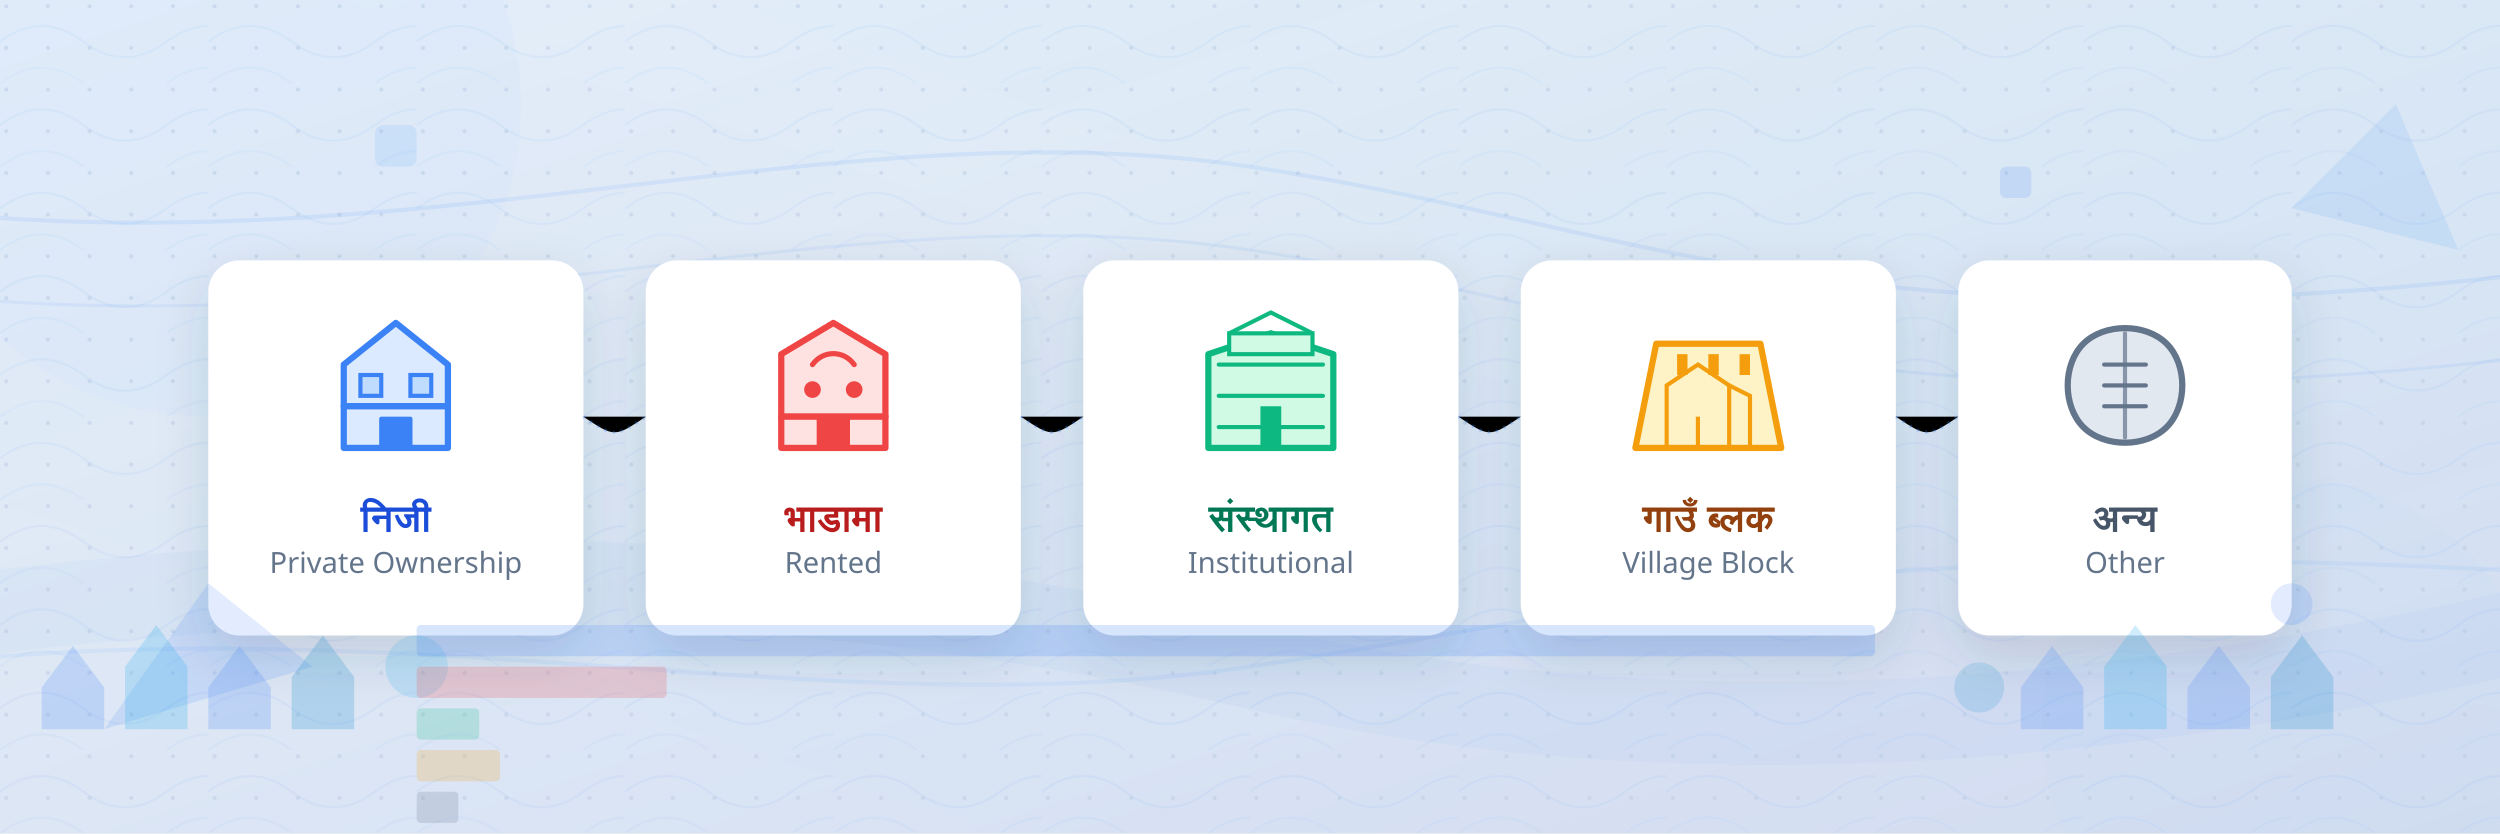
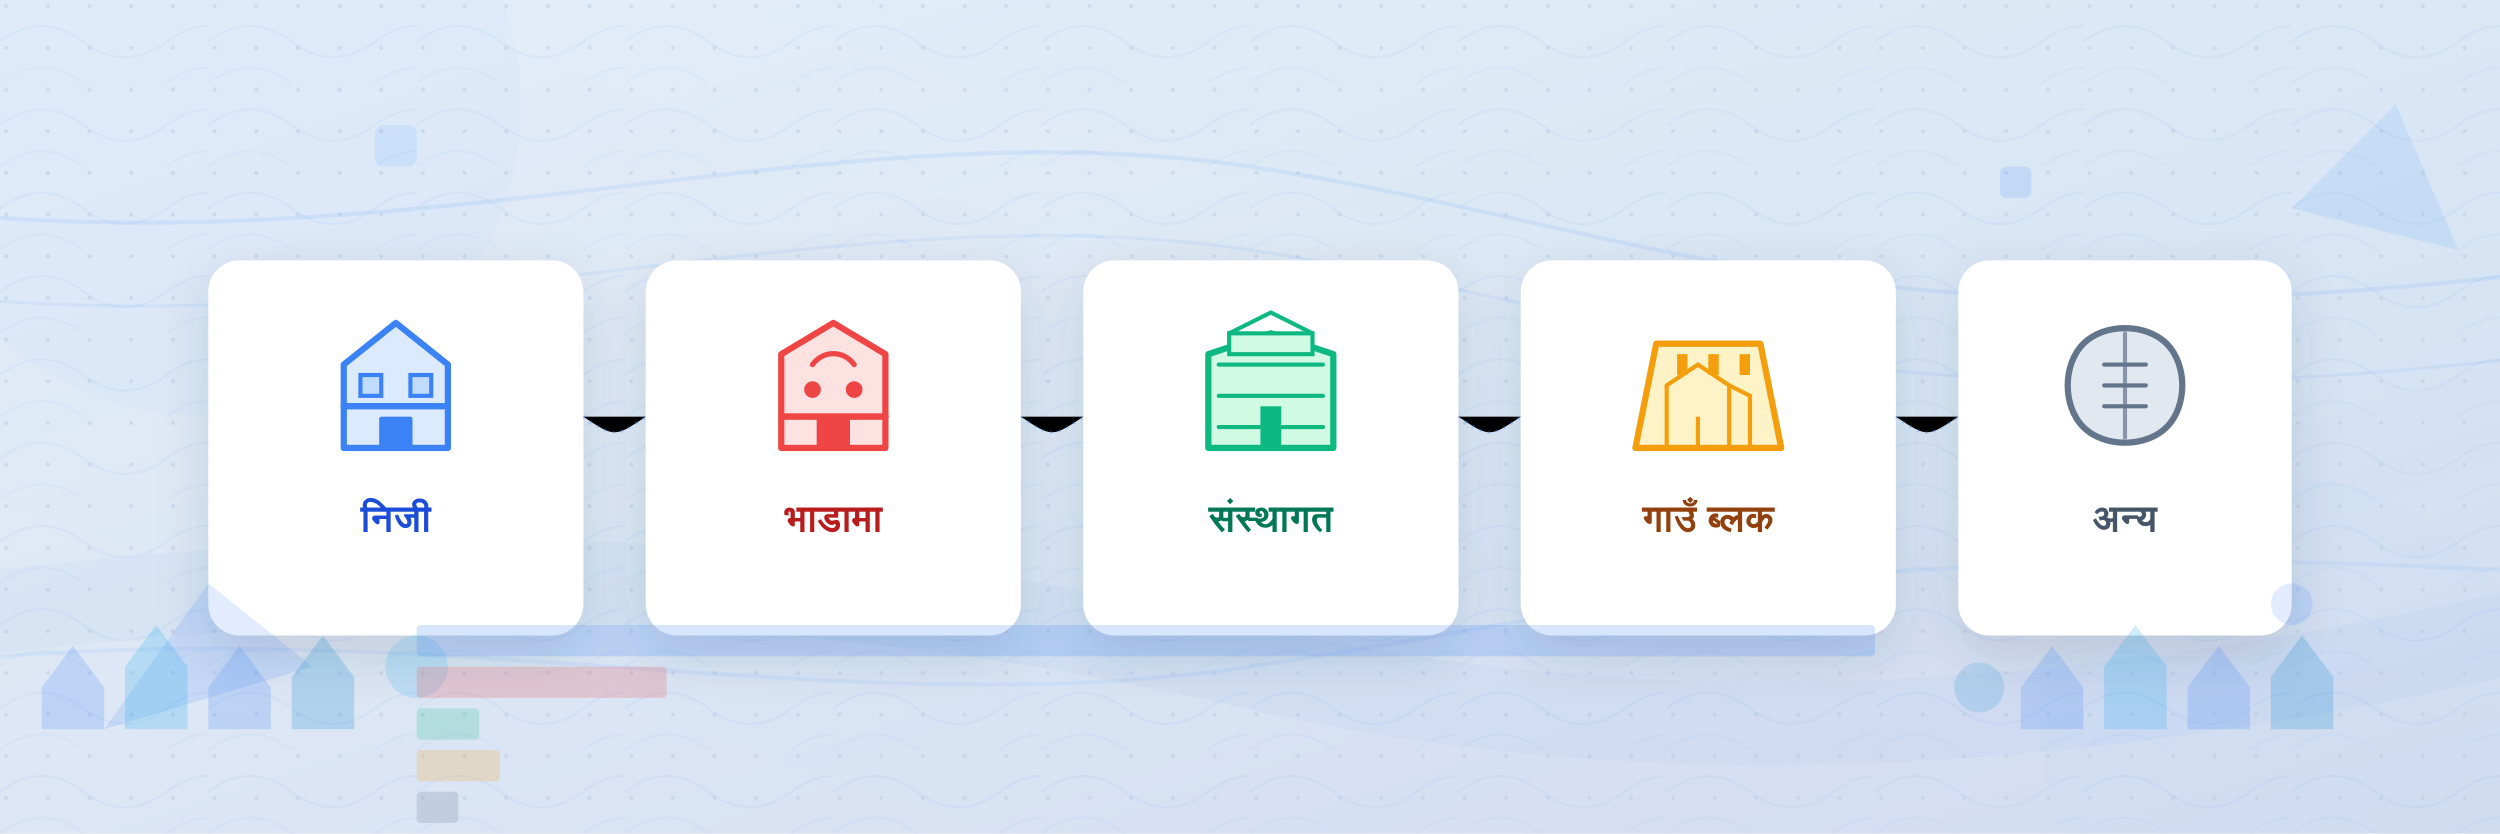
<svg xmlns="http://www.w3.org/2000/svg" xmlns:xlink="http://www.w3.org/1999/xlink" viewBox="0 0 1200 400" width="1200" height="400">
  <defs>
    <linearGradient id="bgGradient" x1="0%" y1="0%" x2="100%" y2="100%">
      <stop offset="0%" stop-color="#f8fafc" />
      <stop offset="100%" stop-color="#e2e8f0" />
    </linearGradient>
    <linearGradient id="accentGradient" x1="0%" y1="0%" x2="100%" y2="0%">
      <stop offset="0%" stop-color="#4f46e5" />
      <stop offset="100%" stop-color="#6366f1" />
    </linearGradient>
    <linearGradient id="decorGradient1" x1="0%" y1="0%" x2="100%" y2="100%">
      <stop offset="0%" stop-color="#3b82f6" stop-opacity="0.05" />
      <stop offset="100%" stop-color="#6366f1" stop-opacity="0.05" />
    </linearGradient>
    <linearGradient id="decorGradient2" x1="100%" y1="0%" x2="0%" y2="100%">
      <stop offset="0%" stop-color="#0ea5e9" stop-opacity="0.05" />
      <stop offset="100%" stop-color="#3b82f6" stop-opacity="0.05" />
    </linearGradient>
    <symbol id="iconPrivate" viewBox="0 0 100 100">
      <circle cx="50" cy="50" r="45" fill="#fff" />
      <path d="M25,60 L25,40 L50,20 L75,40 L75,60 Z" fill="#dbeafe" stroke="#3b82f6" stroke-width="3" stroke-linejoin="round" />
      <path d="M25,60 L75,60 L75,80 L25,80 Z" fill="#dbeafe" stroke="#3b82f6" stroke-width="3" stroke-linejoin="round" />
      <rect x="42" y="65" width="16" height="15" rx="1" fill="#3b82f6" />
      <rect x="33" y="45" width="10" height="10" fill="#bfdbfe" stroke="#3b82f6" stroke-width="2" />
      <rect x="57" y="45" width="10" height="10" fill="#bfdbfe" stroke="#3b82f6" stroke-width="2" />
    </symbol>
    <symbol id="iconRent" viewBox="0 0 100 100">
      <circle cx="50" cy="50" r="45" fill="#fff" />
      <path d="M25,65 L25,35 L50,20 L75,35 L75,65 Z" fill="#fee2e2" stroke="#ef4444" stroke-width="3" stroke-linejoin="round" />
      <path d="M25,65 L75,65 L75,80 L25,80 Z" fill="#fee2e2" stroke="#ef4444" stroke-width="3" stroke-linejoin="round" />
      <rect x="42" y="65" width="16" height="15" rx="1" fill="#ef4444" />
      <path d="M40,40 C45,33 55,33 60,40" fill="none" stroke="#ef4444" stroke-width="2.5" stroke-linecap="round" />
      <circle cx="40" cy="52" r="4" fill="#ef4444" />
      <circle cx="60" cy="52" r="4" fill="#ef4444" />
    </symbol>
    <symbol id="iconInstitutional" viewBox="0 0 100 100">
      <circle cx="50" cy="50" r="45" fill="#fff" />
      <path d="M20,80 L20,35 L50,25 L80,35 L80,80 Z" fill="#d1fae5" stroke="#10b981" stroke-width="3" stroke-linejoin="round" />
      <rect x="45" y="60" width="10" height="20" fill="#10b981" />
      <path d="M25,40 L75,40 M25,55 L75,55 M25,70 L75,70" fill="none" stroke="#10b981" stroke-width="2" stroke-linecap="round" />
      <rect x="30" y="25" width="40" height="10" fill="#d1fae5" stroke="#10b981" stroke-width="2" />
      <path d="M30,25 L50,15 L70,25" fill="none" stroke="#10b981" stroke-width="2" />
    </symbol>
    <symbol id="iconVillageBlock" viewBox="0 0 100 100">
      <circle cx="50" cy="50" r="45" fill="#fff" />
      <path d="M15,80 L25,30 L45,30 L55,30 L75,30 L85,80 Z" fill="#fef3c7" stroke="#f59e0b" stroke-width="3" stroke-linejoin="round" />
      <path d="M30,80 L30,50 L45,40 L60,50 L60,80" fill="none" stroke="#f59e0b" stroke-width="2" />
      <path d="M45,65 L45,80 M60,50 L70,55 L70,80" fill="none" stroke="#f59e0b" stroke-width="2" />
      <path d="M35,35 L35,45 L40,45 L40,35 Z M50,35 L50,45 L55,45 L55,35 Z M65,35 L65,45 L70,45 L70,35 Z" fill="#f59e0b" />
    </symbol>
    <symbol id="iconOther" viewBox="0 0 100 100">
      <circle cx="50" cy="50" r="45" fill="#fff" />
      <path d="M30,70 C20,60 20,40 30,30 C40,20 60,20 70,30 C80,40 80,60 70,70 C60,80 40,80 30,70 Z" fill="#e2e8f0" stroke="#64748b" stroke-width="3" stroke-linejoin="round" />
      <path d="M40,40 L60,40 M40,50 L60,50 M40,60 L60,60" fill="none" stroke="#64748b" stroke-width="2" stroke-linecap="round" />
      <path d="M50,25 L50,75" fill="none" stroke="#64748b" stroke-width="2" stroke-linecap="round" opacity="0.7" />
    </symbol>
    <pattern id="modernPattern" width="100" height="40" patternUnits="userSpaceOnUse">
      <path d="M0,20 Q20,5 40,20 T80,20 T120,20" fill="none" stroke="#3b82f6" stroke-width="1" stroke-opacity="0.1" />
      <path d="M0,40 Q20,25 40,40 T80,40 T120,40" fill="none" stroke="#60a5fa" stroke-width="1" stroke-opacity="0.1" />
    </pattern>
    <filter id="modernShadow" x="-20%" y="-20%" width="140%" height="140%">
      <feDropShadow dx="0" dy="10" stdDeviation="12" flood-color="#334155" flood-opacity="0.15" />
    </filter>
    <pattern id="dotPattern" width="20" height="20" patternUnits="userSpaceOnUse">
      <circle cx="3" cy="3" r="1" fill="#cbd5e1" fill-opacity="0.5" />
    </pattern>
  </defs>
  <rect width="100%" height="100%" fill="url(#bgGradient)" />
  <rect width="100%" height="100%" fill="url(#modernPattern)" opacity="0.6" />
  <rect width="100%" height="100%" fill="url(#dotPattern)" />
  <path d="M0,0 L1200,0 L1200,400 L0,400 Z" fill="url(#decorGradient1)" />
  <path d="M1200,0 L0,0 L0,400 L1200,400 Z" fill="url(#decorGradient2)" />
  <circle cx="100" cy="50" r="150" fill="#3b82f6" opacity="0.03" />
  <circle cx="1100" cy="350" r="120" fill="#60a5fa" opacity="0.03" />
  <path d="M-50,300 Q300,250 600,320 T1300,280" fill="none" stroke="#3b82f6" stroke-width="40" stroke-opacity="0.04" />
  <path d="M-50,100 C200,130 400,50 600,80 S900,180 1300,120" fill="none" stroke="#3b82f6" stroke-width="2" stroke-opacity="0.1" />
  <path d="M-50,140 C200,170 400,90 600,120 S900,220 1300,160" fill="none" stroke="#3b82f6" stroke-width="1.5" stroke-opacity="0.08" />
  <path d="M-50,320 C200,290 400,350 600,320 S900,250 1300,280" fill="none" stroke="#60a5fa" stroke-width="2" stroke-opacity="0.1" />
  <g filter="url(#modernShadow)" transform="translate(0, 15)">
    <rect x="100" y="110" width="180" height="180" rx="15" fill="white" />
    <use xlink:href="#iconPrivate" x="140" y="120" width="100" height="100" />
    <text x="190" y="240" font-size="18" font-weight="600" text-anchor="middle" font-family="system-ui, sans-serif" fill="#1d4ed8">निजी</text>
-     <text x="190" y="260" font-size="14" font-weight="400" text-anchor="middle" font-family="system-ui, sans-serif" fill="#64748b">Private Ownership</text>
    <rect x="310" y="110" width="180" height="180" rx="15" fill="white" />
    <use xlink:href="#iconRent" x="350" y="120" width="100" height="100" />
    <text x="400" y="240" font-size="18" font-weight="600" text-anchor="middle" font-family="system-ui, sans-serif" fill="#b91c1c">भाडामा</text>
-     <text x="400" y="260" font-size="14" font-weight="400" text-anchor="middle" font-family="system-ui, sans-serif" fill="#64748b">Rented</text>
    <rect x="520" y="110" width="180" height="180" rx="15" fill="white" />
    <use xlink:href="#iconInstitutional" x="560" y="120" width="100" height="100" />
    <text x="610" y="240" font-size="18" font-weight="600" text-anchor="middle" font-family="system-ui, sans-serif" fill="#047857">संस्थागत</text>
-     <text x="610" y="260" font-size="14" font-weight="400" text-anchor="middle" font-family="system-ui, sans-serif" fill="#64748b">Institutional</text>
    <rect x="730" y="110" width="180" height="180" rx="15" fill="white" />
    <use xlink:href="#iconVillageBlock" x="770" y="120" width="100" height="100" />
    <text x="820" y="240" font-size="18" font-weight="600" text-anchor="middle" font-family="system-ui, sans-serif" fill="#92400e">गाउँ ब्लक</text>
-     <text x="820" y="260" font-size="14" font-weight="400" text-anchor="middle" font-family="system-ui, sans-serif" fill="#64748b">Village Block</text>
    <rect x="940" y="110" width="160" height="180" rx="15" fill="white" />
    <use xlink:href="#iconOther" x="970" y="120" width="100" height="100" />
    <text x="1020" y="240" font-size="18" font-weight="600" text-anchor="middle" font-family="system-ui, sans-serif" fill="#475569">अन्य</text>
-     <text x="1020" y="260" font-size="14" font-weight="400" text-anchor="middle" font-family="system-ui, sans-serif" fill="#64748b">Other</text>
  </g>
  <g>
    <path d="M280,170 C295,170 295,170 310,170" stroke="url(#accentGradient)" stroke-width="3" stroke-dasharray="1,8" stroke-opacity="0.6" />
    <path d="M490,170 C505,170 505,170 520,170" stroke="url(#accentGradient)" stroke-width="3" stroke-dasharray="1,8" stroke-opacity="0.6" />
    <path d="M700,170 C715,170 715,170 730,170" stroke="url(#accentGradient)" stroke-width="3" stroke-dasharray="1,8" stroke-opacity="0.6" />
    <path d="M910,170 C925,170 925,170 940,170" stroke="url(#accentGradient)" stroke-width="3" stroke-dasharray="1,8" stroke-opacity="0.6" />
    <path d="M280,200 C295,210 295,210 310,200" stroke="#3b82f6" stroke-width="1.5" stroke-dasharray="1,3" stroke-opacity="0.3" />
    <path d="M490,200 C505,210 505,210 520,200" stroke="#3b82f6" stroke-width="1.5" stroke-dasharray="1,3" stroke-opacity="0.3" />
    <path d="M700,200 C715,210 715,210 730,200" stroke="#3b82f6" stroke-width="1.5" stroke-dasharray="1,3" stroke-opacity="0.3" />
    <path d="M910,200 C925,210 925,210 940,200" stroke="#3b82f6" stroke-width="1.5" stroke-dasharray="1,3" stroke-opacity="0.3" />
  </g>
  <g opacity="0.15">
    <path d="M50,350 L150,320 L100,280 Z" fill="#3b82f6" />
    <path d="M1150,50 L1100,100 L1180,120 Z" fill="#60a5fa" />
    <circle cx="200" cy="320" r="15" fill="#0ea5e9" />
    <circle cx="950" cy="330" r="12" fill="#0284c7" />
    <circle cx="1100" cy="290" r="10" fill="#3b82f6" />
    <rect x="180" y="60" width="20" height="20" rx="4" fill="#60a5fa" />
    <rect x="960" y="80" width="15" height="15" rx="3" fill="#3b82f6" />
  </g>
  <g opacity="0.2">
    <path d="M20,330 L35,310 L50,330 L50,350 L20,350 Z" fill="#3b82f6" />
    <path d="M60,320 L75,300 L90,320 L90,350 L60,350 Z" fill="#0ea5e9" />
    <path d="M100,330 L115,310 L130,330 L130,350 L100,350 Z" fill="#3b82f6" />
    <path d="M140,325 L155,305 L170,325 L170,350 L140,350 Z" fill="#0284c7" />
    <path d="M970,330 L985,310 L1000,330 L1000,350 L970,350 Z" fill="#3b82f6" />
    <path d="M1010,320 L1025,300 L1040,320 L1040,350 L1010,350 Z" fill="#0ea5e9" />
    <path d="M1050,330 L1065,310 L1080,330 L1080,350 L1050,350 Z" fill="#3b82f6" />
    <path d="M1090,325 L1105,305 L1120,325 L1120,350 L1090,350 Z" fill="#0284c7" />
  </g>
  <g opacity="0.2" transform="translate(200, 300)">
    <rect x="0" y="0" width="700" height="15" rx="2" fill="#3b82f6" />
    <rect x="0" y="20" width="120" height="15" rx="2" fill="#ef4444" />
    <rect x="0" y="40" width="30" height="15" rx="2" fill="#10b981" />
    <rect x="0" y="60" width="40" height="15" rx="2" fill="#f59e0b" />
    <rect x="0" y="80" width="20" height="15" rx="2" fill="#64748b" />
  </g>
</svg>
